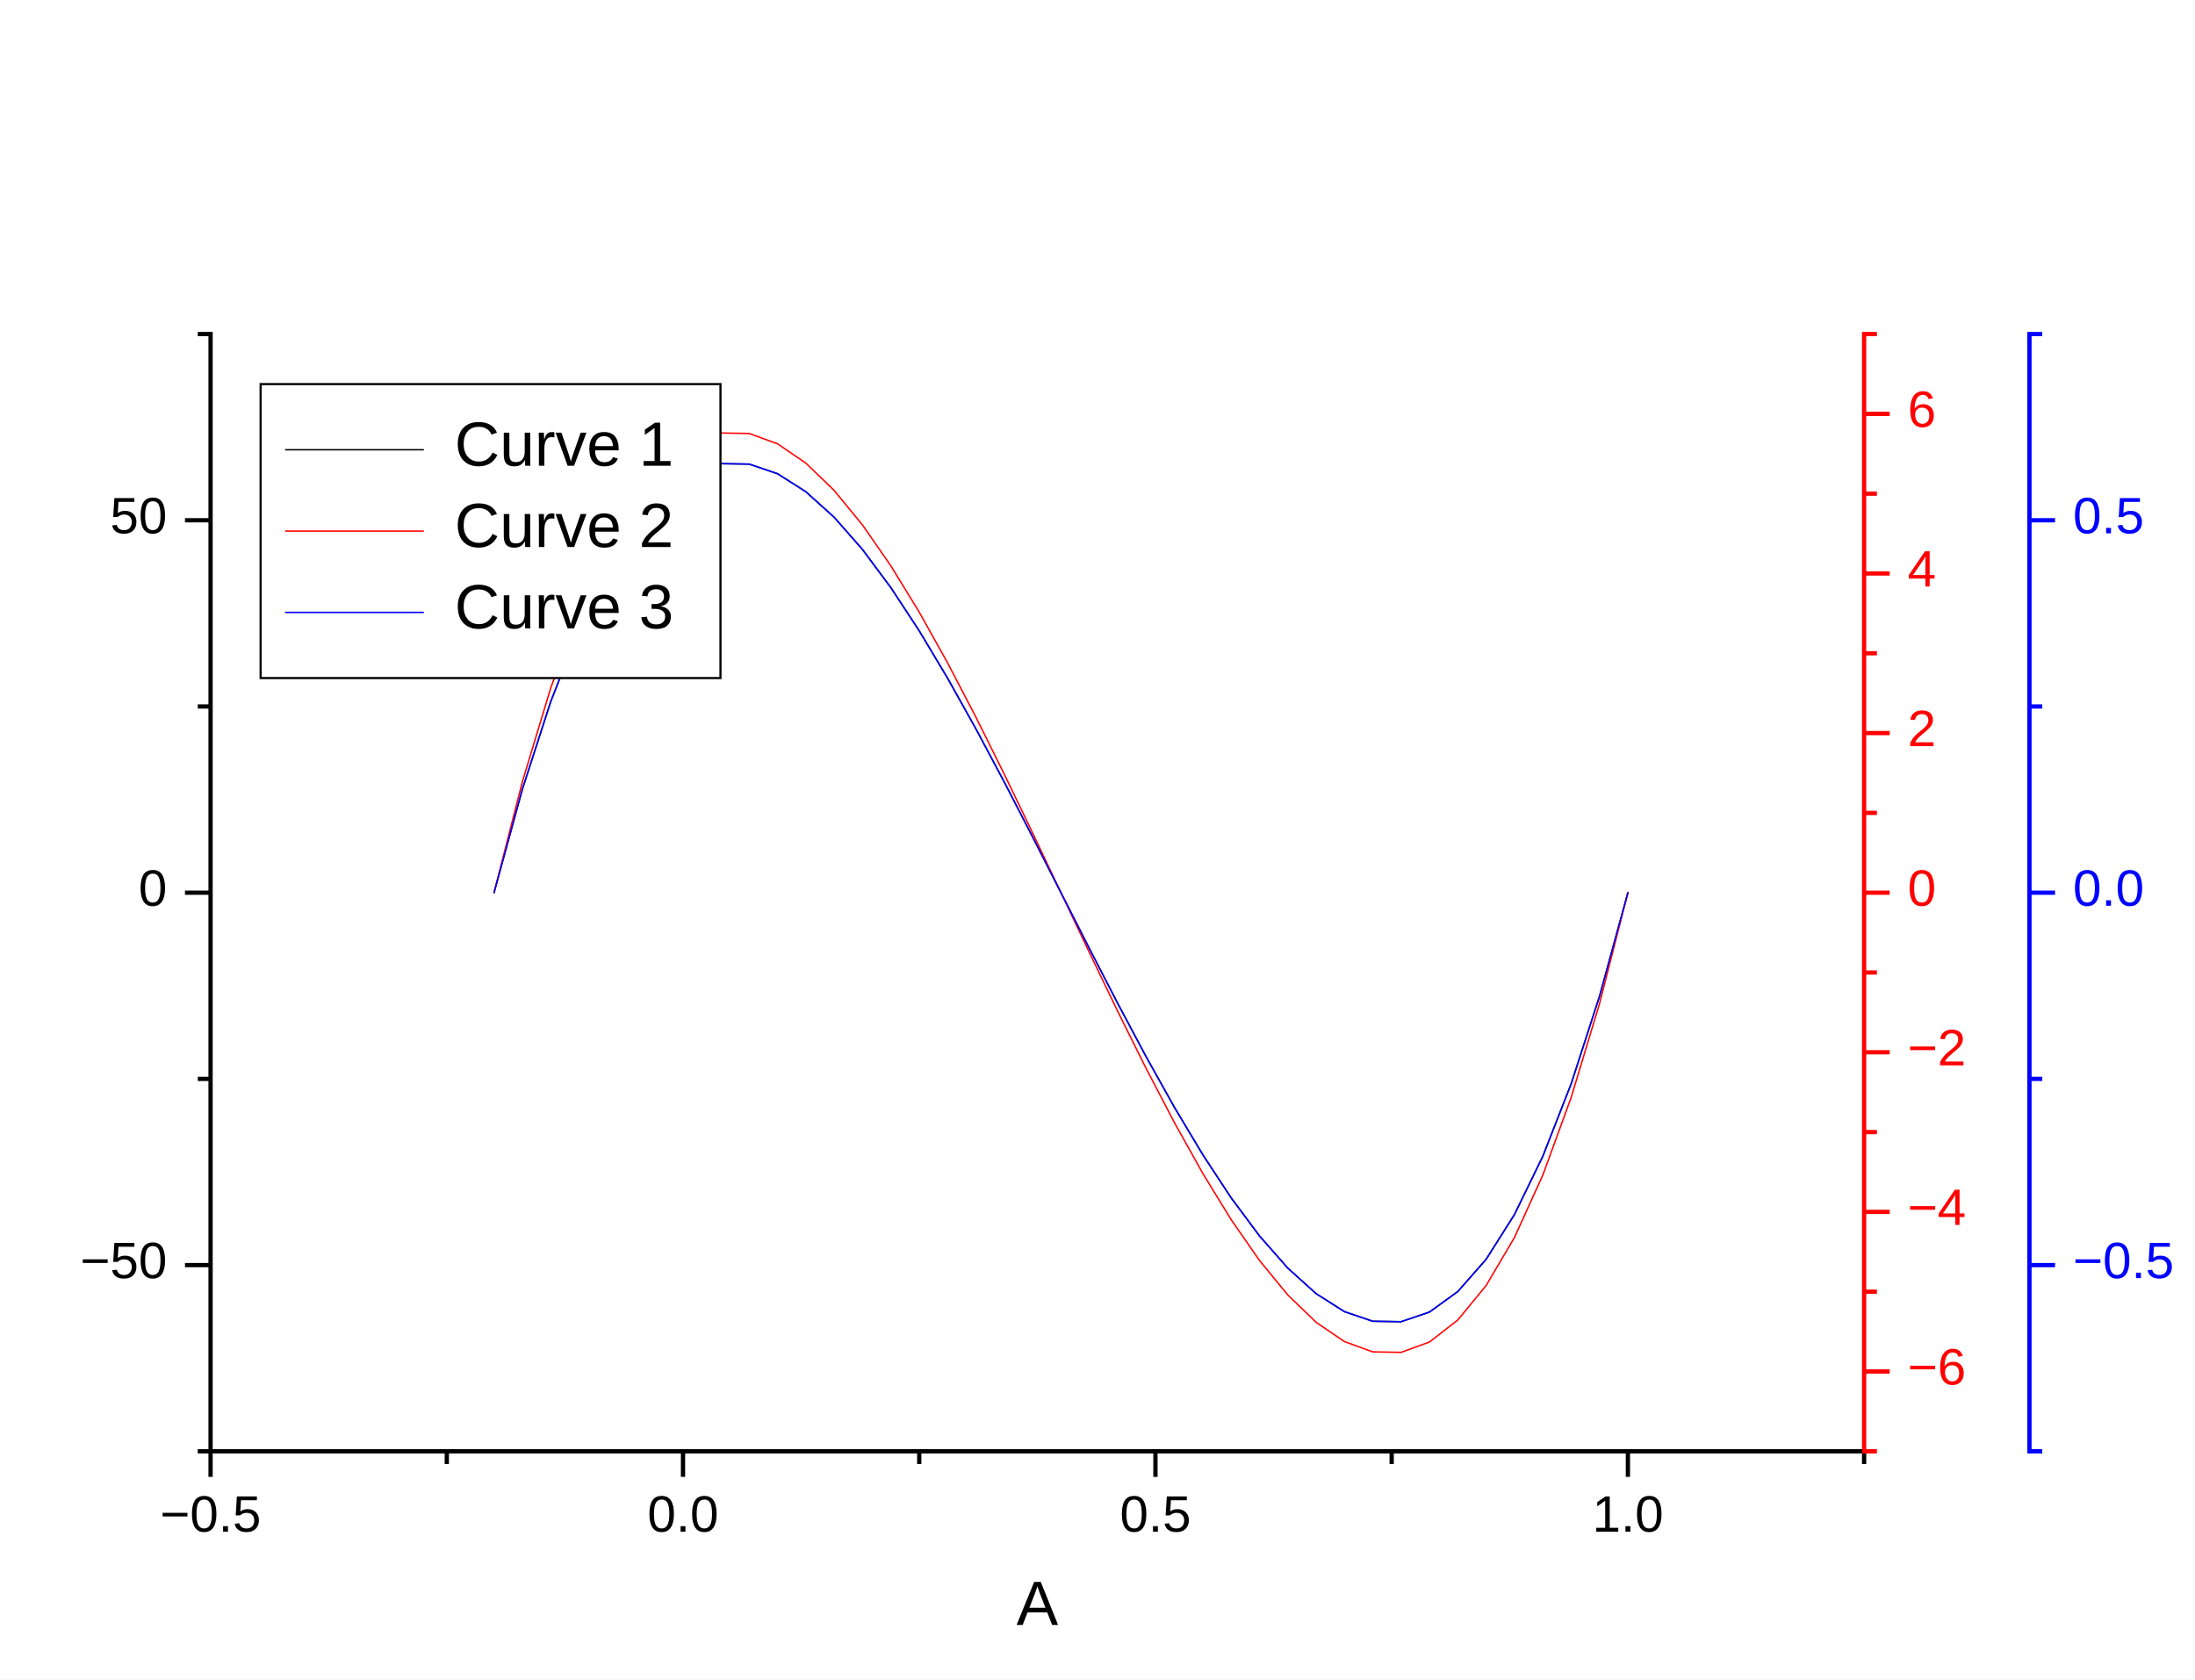
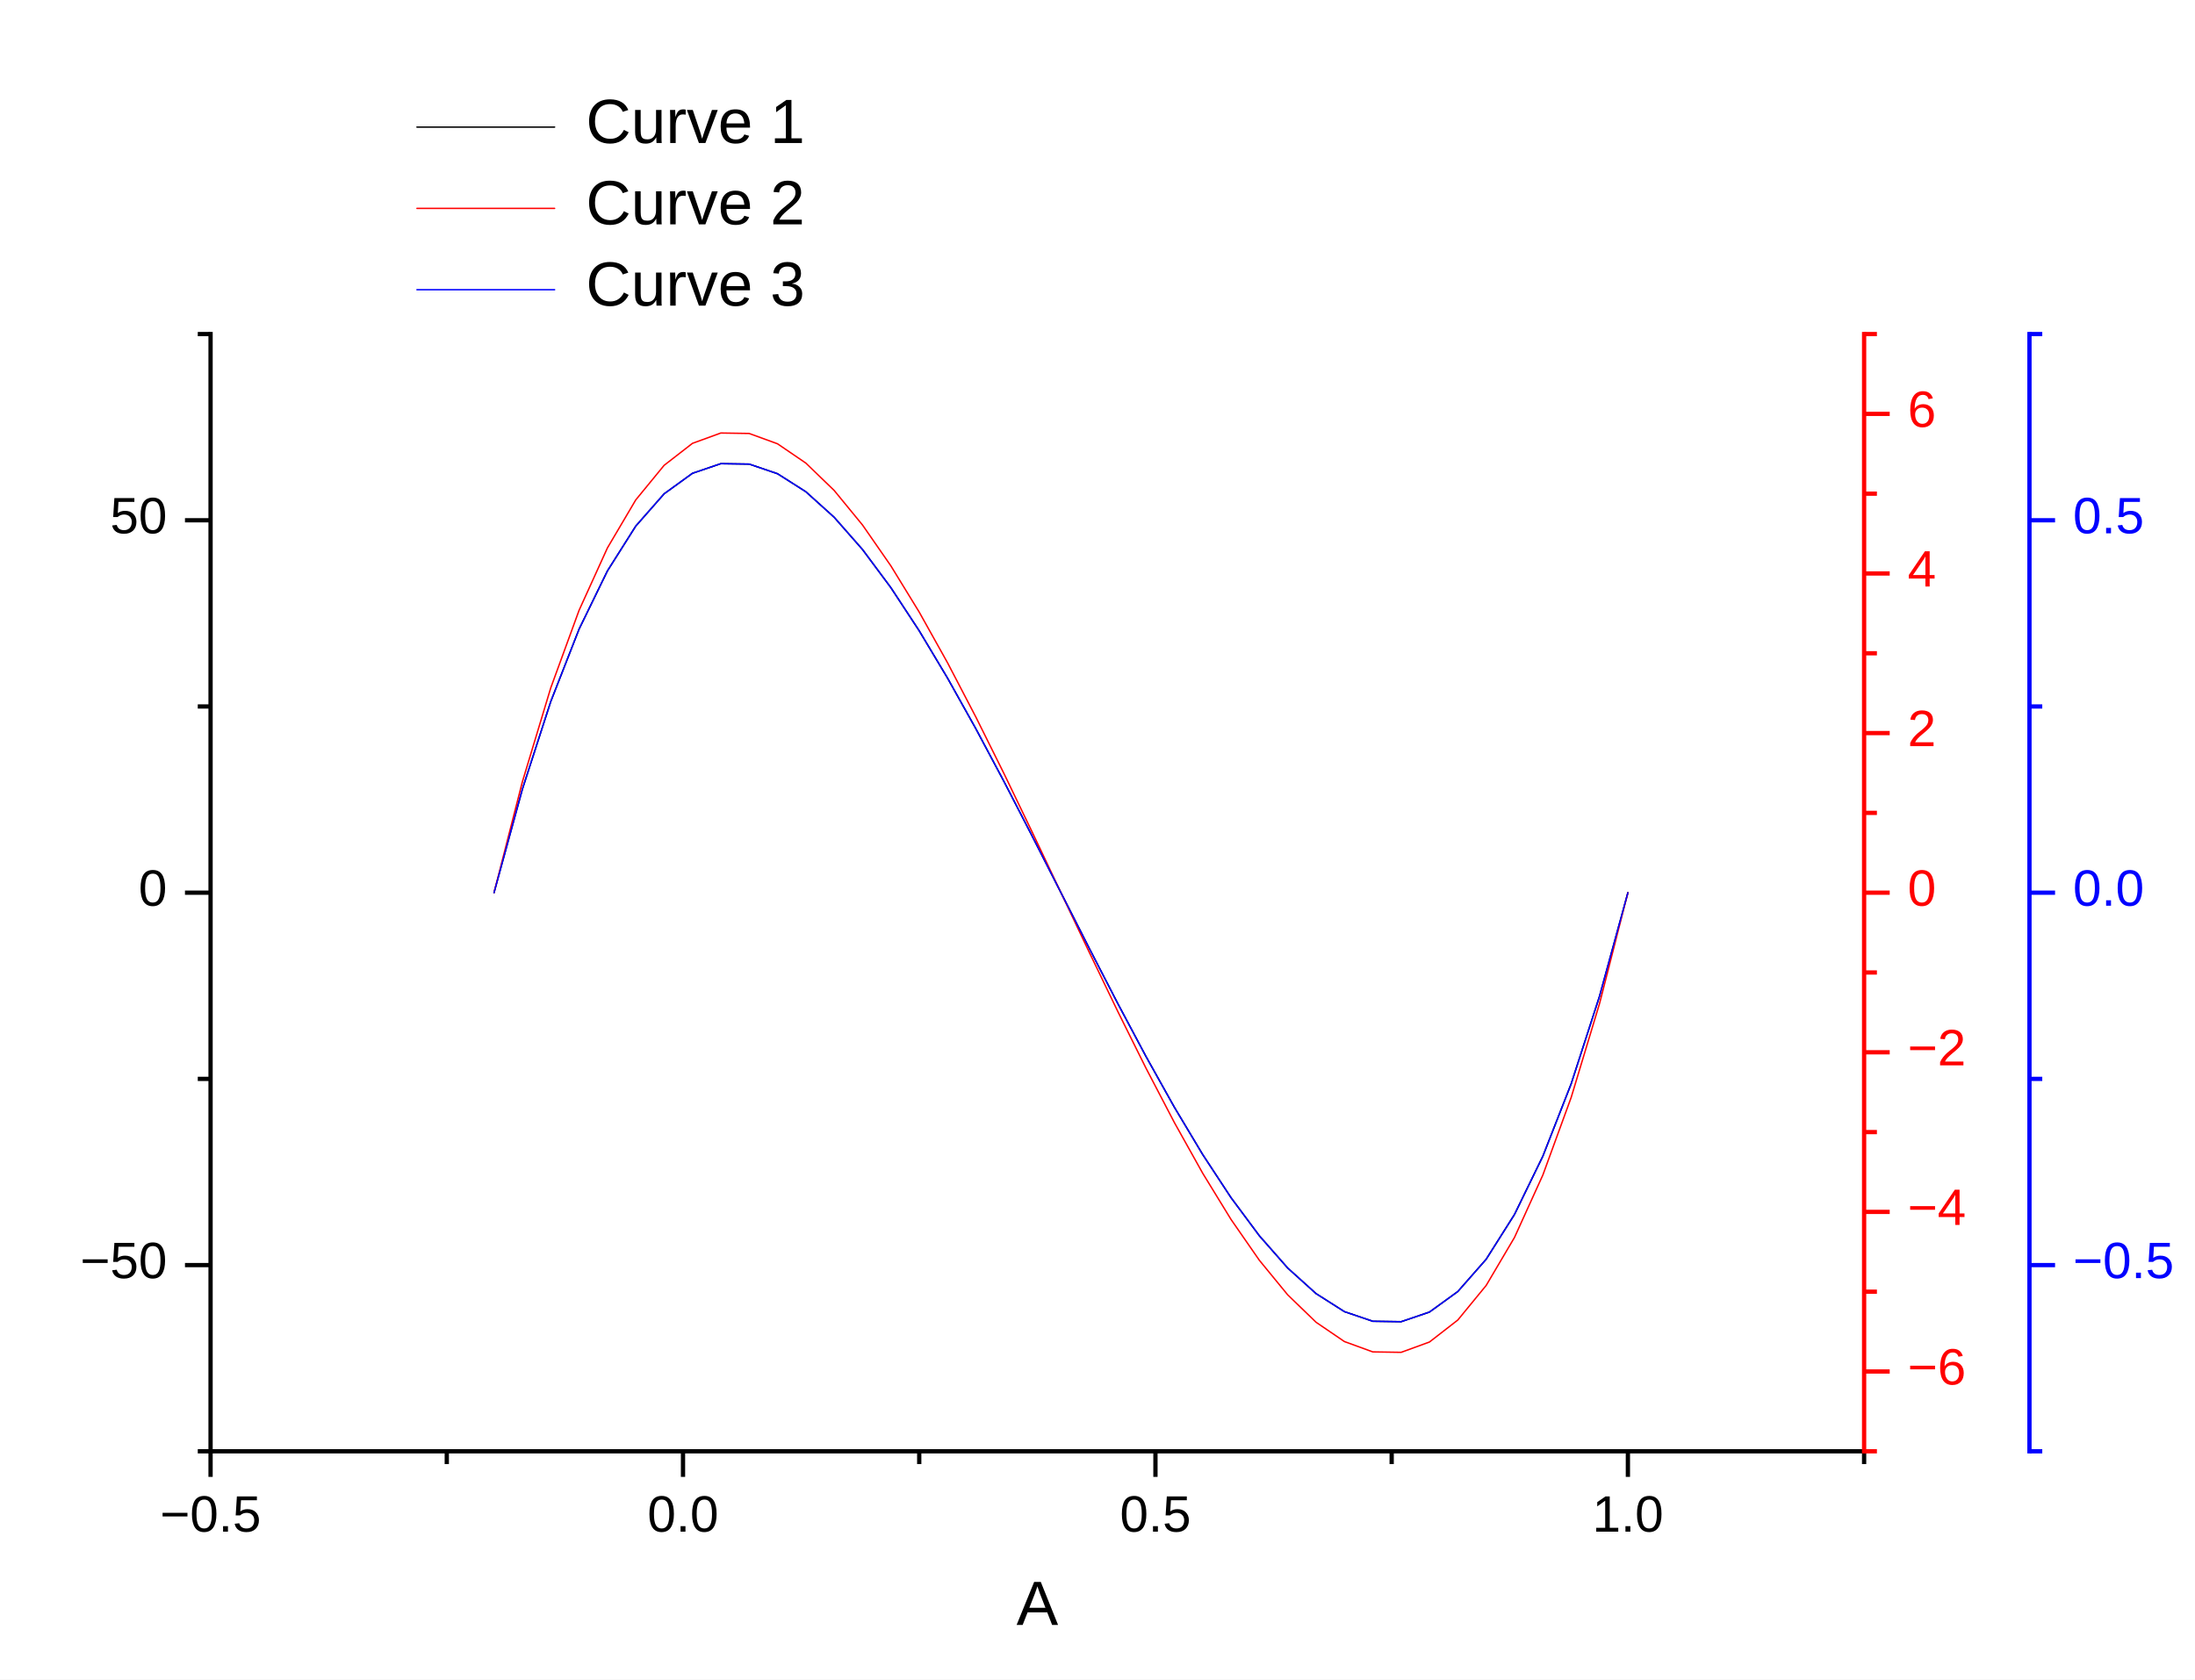
<svg xmlns="http://www.w3.org/2000/svg" width="771.84pt" height="590.76pt" viewBox="0 0 771.84 590.76">
  <rect x="0" y="0" width="771.84" height="590.76" fill="#FFFFFF" />
  <g id="layer0">
    <clipPath id="clip0">
      <rect x="74.043" y="117.502" width="581.446" height="392.974" />
    </clipPath>
    <g class="plots" clip-path="url(#clip0)">
      <path d="M173.719 313.989L183.687 277.59L193.654 246.79L203.622 221.296L213.59 200.813L223.557 185.044L233.525 173.697L243.493 166.476L253.46 163.087L263.428 163.234L273.396 166.624L283.363 172.961L293.331 181.95L303.298 193.297L313.266 206.707L323.234 221.886L333.201 238.538L343.169 256.369L353.137 275.085L363.104 294.389L373.072 313.989L383.04 333.588L393.007 352.893L402.975 371.609L412.943 389.44L422.91 406.092L432.878 421.271L442.845 434.681L452.813 446.028L462.781 455.017L472.748 461.354L482.716 464.743L492.684 464.891L502.651 461.501L512.619 454.28L522.587 442.933L532.554 427.165L542.522 406.682L552.49 381.187L562.457 350.388L572.425 313.989" fill="none" stroke="#000000" stroke-width="0.5" stroke-linecap="round" stroke-linejoin="round" />
    </g>
    <g class="overlay">
      <path d="M74.043 510.476L655.489 510.476" fill="none" stroke="#000000" stroke-width="1.5" stroke-linecap="square" />
      <path d="M74.043 117.502L74.043 510.476" fill="none" stroke="#000000" stroke-width="1.5" stroke-linecap="square" />
      <path d="M74.043 510.476L74.043 519.476M240.17 510.476L240.17 519.476M406.297 510.476L406.297 519.476M572.425 510.476L572.425 519.476M157.106 510.476L157.106 514.976M323.234 510.476L323.234 514.976M489.361 510.476L489.361 514.976M655.489 510.476L655.489 514.976" fill="none" stroke="#000000" stroke-width="1.5" />
      <path d="M74.043 444.98L65.043 444.98M74.043 313.989L65.043 313.989M74.043 182.998L65.043 182.998M74.043 510.476L69.543 510.476M74.043 379.485L69.543 379.485M74.043 248.493L69.543 248.493M74.043 117.502L69.543 117.502" fill="none" stroke="#000000" stroke-width="1.5" />
      <text x="74.043" y="538.736" font-family="'Arial', 'Liberation Sans', 'Helvetica', 'DejaVu Sans', sans-serif" font-size="18" fill="#000000" text-anchor="middle">−0.5</text>
      <text x="240.17" y="538.736" font-family="'Arial', 'Liberation Sans', 'Helvetica', 'DejaVu Sans', sans-serif" font-size="18" fill="#000000" text-anchor="middle">0.0</text>
      <text x="406.297" y="538.736" font-family="'Arial', 'Liberation Sans', 'Helvetica', 'DejaVu Sans', sans-serif" font-size="18" fill="#000000" text-anchor="middle">0.5</text>
      <text x="572.425" y="538.736" font-family="'Arial', 'Liberation Sans', 'Helvetica', 'DejaVu Sans', sans-serif" font-size="18" fill="#000000" text-anchor="middle">1.0</text>
      <text x="58.743" y="449.57" font-family="'Arial', 'Liberation Sans', 'Helvetica', 'DejaVu Sans', sans-serif" font-size="18" fill="#000000" text-anchor="end">−50</text>
      <text x="58.743" y="318.579" font-family="'Arial', 'Liberation Sans', 'Helvetica', 'DejaVu Sans', sans-serif" font-size="18" fill="#000000" text-anchor="end">0</text>
      <text x="58.743" y="187.588" font-family="'Arial', 'Liberation Sans', 'Helvetica', 'DejaVu Sans', sans-serif" font-size="18" fill="#000000" text-anchor="end">50</text>
      <text x="364.766" y="571.556" font-family="'Arial', 'Liberation Sans', 'Helvetica', 'DejaVu Sans', sans-serif" font-size="22" fill="#000000" text-anchor="middle">A</text>
    </g>
  </g>
  <g id="layer1">
    <clipPath id="clip1">
      <rect x="74.043" y="117.502" width="581.446" height="392.974" />
    </clipPath>
    <g class="plots" clip-path="url(#clip1)">
      <path d="M173.719 313.989L183.687 274.99L193.654 241.991L203.622 214.675L213.59 192.729L223.557 175.834L233.525 163.677L243.493 155.94L253.46 152.308L263.428 152.466L273.396 156.098L283.363 162.887L293.331 172.518L303.298 184.676L313.266 199.044L323.234 215.307L333.201 233.149L343.169 252.253L353.137 272.306L363.104 292.989L373.072 313.989L383.04 334.988L393.007 355.672L402.975 375.724L412.943 394.829L422.91 412.671L432.878 428.934L442.845 443.302L452.813 455.459L462.781 465.091L472.748 471.88L482.716 475.512L492.684 475.669L502.651 472.038L512.619 464.301L522.587 452.144L532.554 435.249L542.522 413.302L552.49 385.987L562.457 352.988L572.425 313.989" fill="none" stroke="#FF0000" stroke-width="0.5" stroke-linecap="round" stroke-linejoin="round" />
    </g>
    <g class="overlay">
      <path d="M655.489 117.502L655.489 510.476" fill="none" stroke="#FF0000" stroke-width="1.5" stroke-linecap="square" />
      <path d="M655.489 482.406L664.489 482.406M655.489 426.267L664.489 426.267M655.489 370.128L664.489 370.128M655.489 313.989L664.489 313.989M655.489 257.85L664.489 257.85M655.489 201.711L664.489 201.711M655.489 145.572L664.489 145.572M655.489 510.476L659.989 510.476M655.489 454.337L659.989 454.337M655.489 398.198L659.989 398.198M655.489 342.058L659.989 342.058M655.489 285.919L659.989 285.919M655.489 229.78L659.989 229.78M655.489 173.641L659.989 173.641M655.489 117.502L659.989 117.502" fill="none" stroke="#FF0000" stroke-width="1.5" />
      <text x="670.789" y="486.996" font-family="'Arial', 'Liberation Sans', 'Helvetica', 'DejaVu Sans', sans-serif" font-size="18" fill="#FF0000">−6</text>
      <text x="670.789" y="430.857" font-family="'Arial', 'Liberation Sans', 'Helvetica', 'DejaVu Sans', sans-serif" font-size="18" fill="#FF0000">−4</text>
      <text x="670.789" y="374.718" font-family="'Arial', 'Liberation Sans', 'Helvetica', 'DejaVu Sans', sans-serif" font-size="18" fill="#FF0000">−2</text>
      <text x="670.789" y="318.579" font-family="'Arial', 'Liberation Sans', 'Helvetica', 'DejaVu Sans', sans-serif" font-size="18" fill="#FF0000">0</text>
      <text x="670.789" y="262.44" font-family="'Arial', 'Liberation Sans', 'Helvetica', 'DejaVu Sans', sans-serif" font-size="18" fill="#FF0000">2</text>
      <text x="670.789" y="206.301" font-family="'Arial', 'Liberation Sans', 'Helvetica', 'DejaVu Sans', sans-serif" font-size="18" fill="#FF0000">4</text>
      <text x="670.789" y="150.162" font-family="'Arial', 'Liberation Sans', 'Helvetica', 'DejaVu Sans', sans-serif" font-size="18" fill="#FF0000">6</text>
    </g>
  </g>
  <g id="layer2">
    <clipPath id="clip2">
      <rect x="74.043" y="117.502" width="581.446" height="392.974" />
    </clipPath>
    <g class="plots" clip-path="url(#clip2)">
      <path d="M173.719 313.989L183.687 277.59L193.654 246.79L203.622 221.296L213.59 200.813L223.557 185.044L233.525 173.697L243.493 166.476L253.46 163.087L263.428 163.234L273.396 166.624L283.363 172.961L293.331 181.95L303.298 193.297L313.266 206.707L323.234 221.886L333.201 238.538L343.169 256.369L353.137 275.085L363.104 294.389L373.072 313.989L383.04 333.588L393.007 352.893L402.975 371.609L412.943 389.44L422.91 406.092L432.878 421.271L442.845 434.681L452.813 446.028L462.781 455.017L472.748 461.354L482.716 464.743L492.684 464.891L502.651 461.501L512.619 454.28L522.587 442.933L532.554 427.165L542.522 406.682L552.49 381.187L562.457 350.388L572.425 313.989" fill="none" stroke="#0000FF" stroke-width="0.5" stroke-linecap="round" stroke-linejoin="round" />
    </g>
    <g class="overlay">
      <path d="M713.633 117.502L713.633 510.476" fill="none" stroke="#0000FF" stroke-width="1.5" stroke-linecap="square" />
      <path d="M713.633 444.98L722.633 444.98M713.633 313.989L722.633 313.989M713.633 182.998L722.633 182.998M713.633 510.476L718.133 510.476M713.633 379.485L718.133 379.485M713.633 248.493L718.133 248.493M713.633 117.502L718.133 117.502" fill="none" stroke="#0000FF" stroke-width="1.5" />
      <text x="728.933" y="449.57" font-family="'Arial', 'Liberation Sans', 'Helvetica', 'DejaVu Sans', sans-serif" font-size="18" fill="#0000FF">−0.5</text>
      <text x="728.933" y="318.579" font-family="'Arial', 'Liberation Sans', 'Helvetica', 'DejaVu Sans', sans-serif" font-size="18" fill="#0000FF">0.0</text>
      <text x="728.933" y="187.588" font-family="'Arial', 'Liberation Sans', 'Helvetica', 'DejaVu Sans', sans-serif" font-size="18" fill="#0000FF">0.5</text>
-       <rect x="91.643" y="135.102" width="161.7" height="103.4" fill="#FFFFFF" stroke="#000000" stroke-width="0.75" />
-       <path d="M100.443 158.202L148.843 158.202" fill="none" stroke="#000000" stroke-width="0.5" stroke-linecap="round" stroke-linejoin="round" />
-       <text x="159.843" y="163.812" font-family="'Arial', 'Liberation Sans', 'Helvetica', 'DejaVu Sans', sans-serif" font-size="22" fill="#000000">Curve 1</text>
-       <path d="M100.443 186.802L148.843 186.802" fill="none" stroke="#FF0000" stroke-width="0.5" stroke-linecap="round" stroke-linejoin="round" />
-       <text x="159.843" y="192.412" font-family="'Arial', 'Liberation Sans', 'Helvetica', 'DejaVu Sans', sans-serif" font-size="22" fill="#000000">Curve 2</text>
-       <path d="M100.443 215.402L148.843 215.402" fill="none" stroke="#0000FF" stroke-width="0.5" stroke-linecap="round" stroke-linejoin="round" />
-       <text x="159.843" y="221.012" font-family="'Arial', 'Liberation Sans', 'Helvetica', 'DejaVu Sans', sans-serif" font-size="22" fill="#000000">Curve 3</text>
+       <path d="M146.619 44.698L195.019 44.698" fill="none" stroke="#000000" stroke-width="0.5" stroke-linecap="round" stroke-linejoin="round" />
+       <text x="206.019" y="50.308" font-family="'Arial', 'Liberation Sans', 'Helvetica', 'DejaVu Sans', sans-serif" font-size="22" fill="#000000">Curve 1</text>
+       <path d="M146.619 73.298L195.019 73.298" fill="none" stroke="#FF0000" stroke-width="0.5" stroke-linecap="round" stroke-linejoin="round" />
+       <text x="206.019" y="78.908" font-family="'Arial', 'Liberation Sans', 'Helvetica', 'DejaVu Sans', sans-serif" font-size="22" fill="#000000">Curve 2</text>
+       <path d="M146.619 101.898L195.019 101.898" fill="none" stroke="#0000FF" stroke-width="0.5" stroke-linecap="round" stroke-linejoin="round" />
+       <text x="206.019" y="107.508" font-family="'Arial', 'Liberation Sans', 'Helvetica', 'DejaVu Sans', sans-serif" font-size="22" fill="#000000">Curve 3</text>
    </g>
  </g>
</svg>
